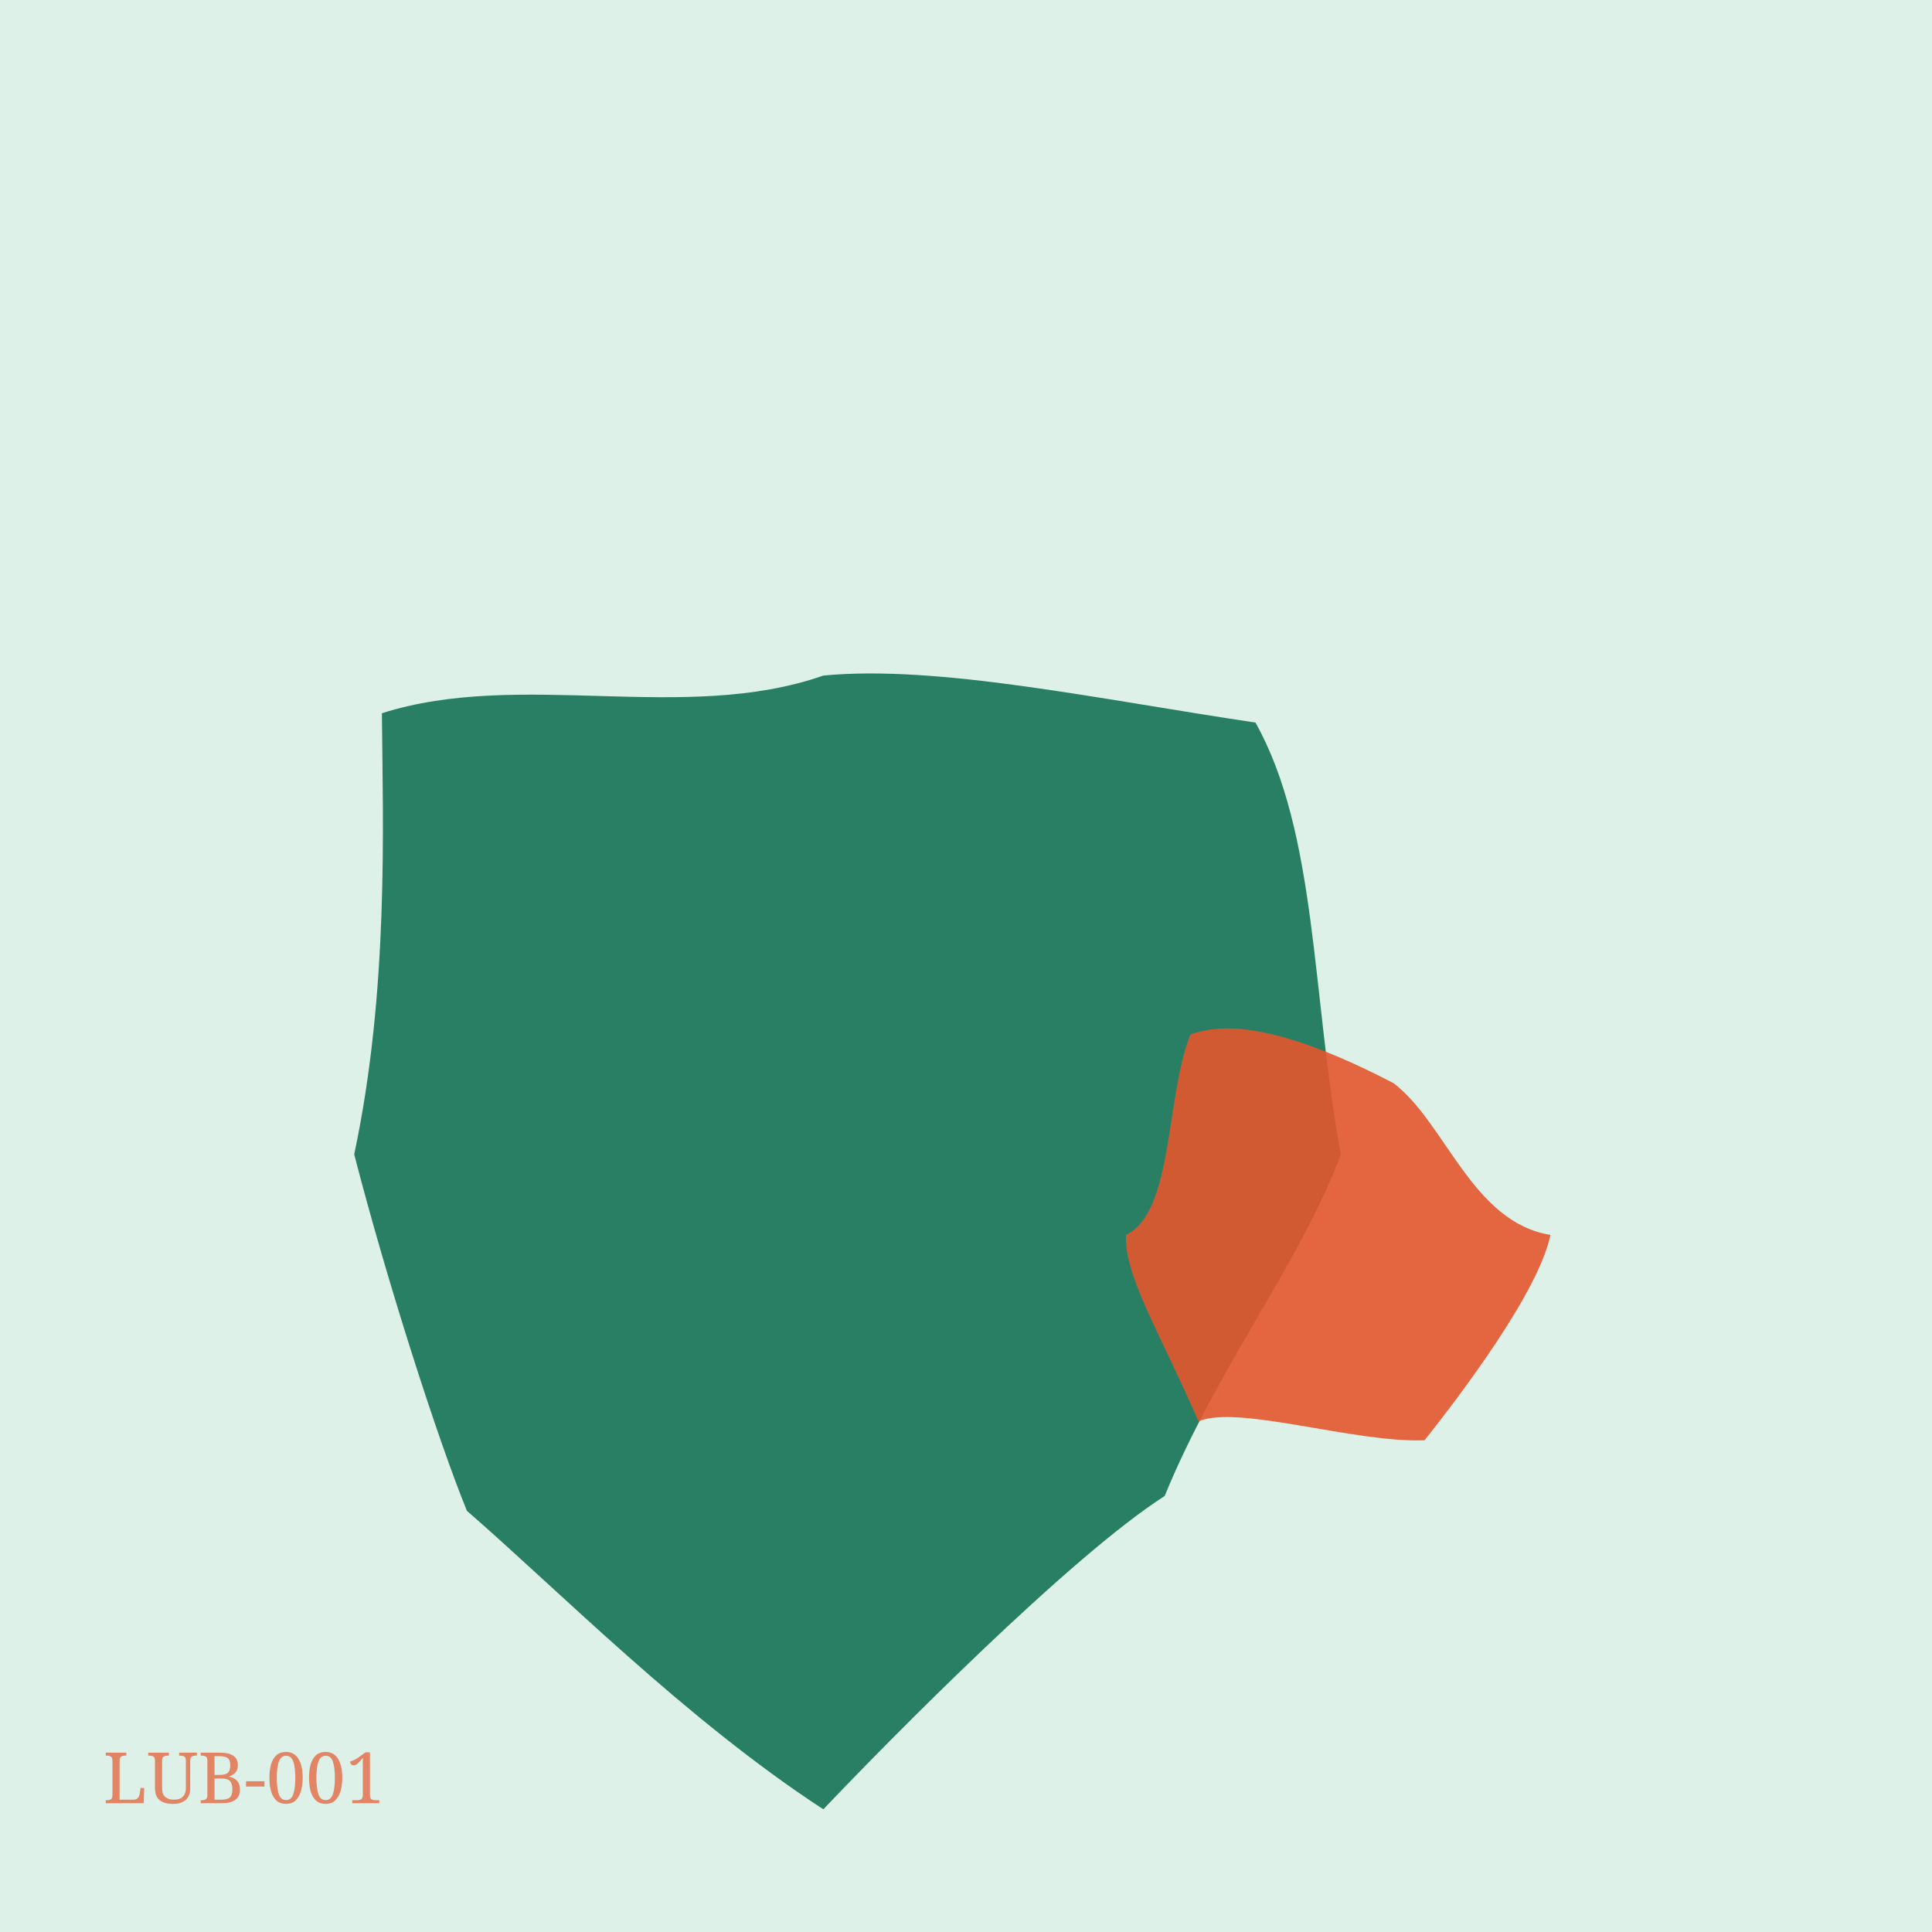
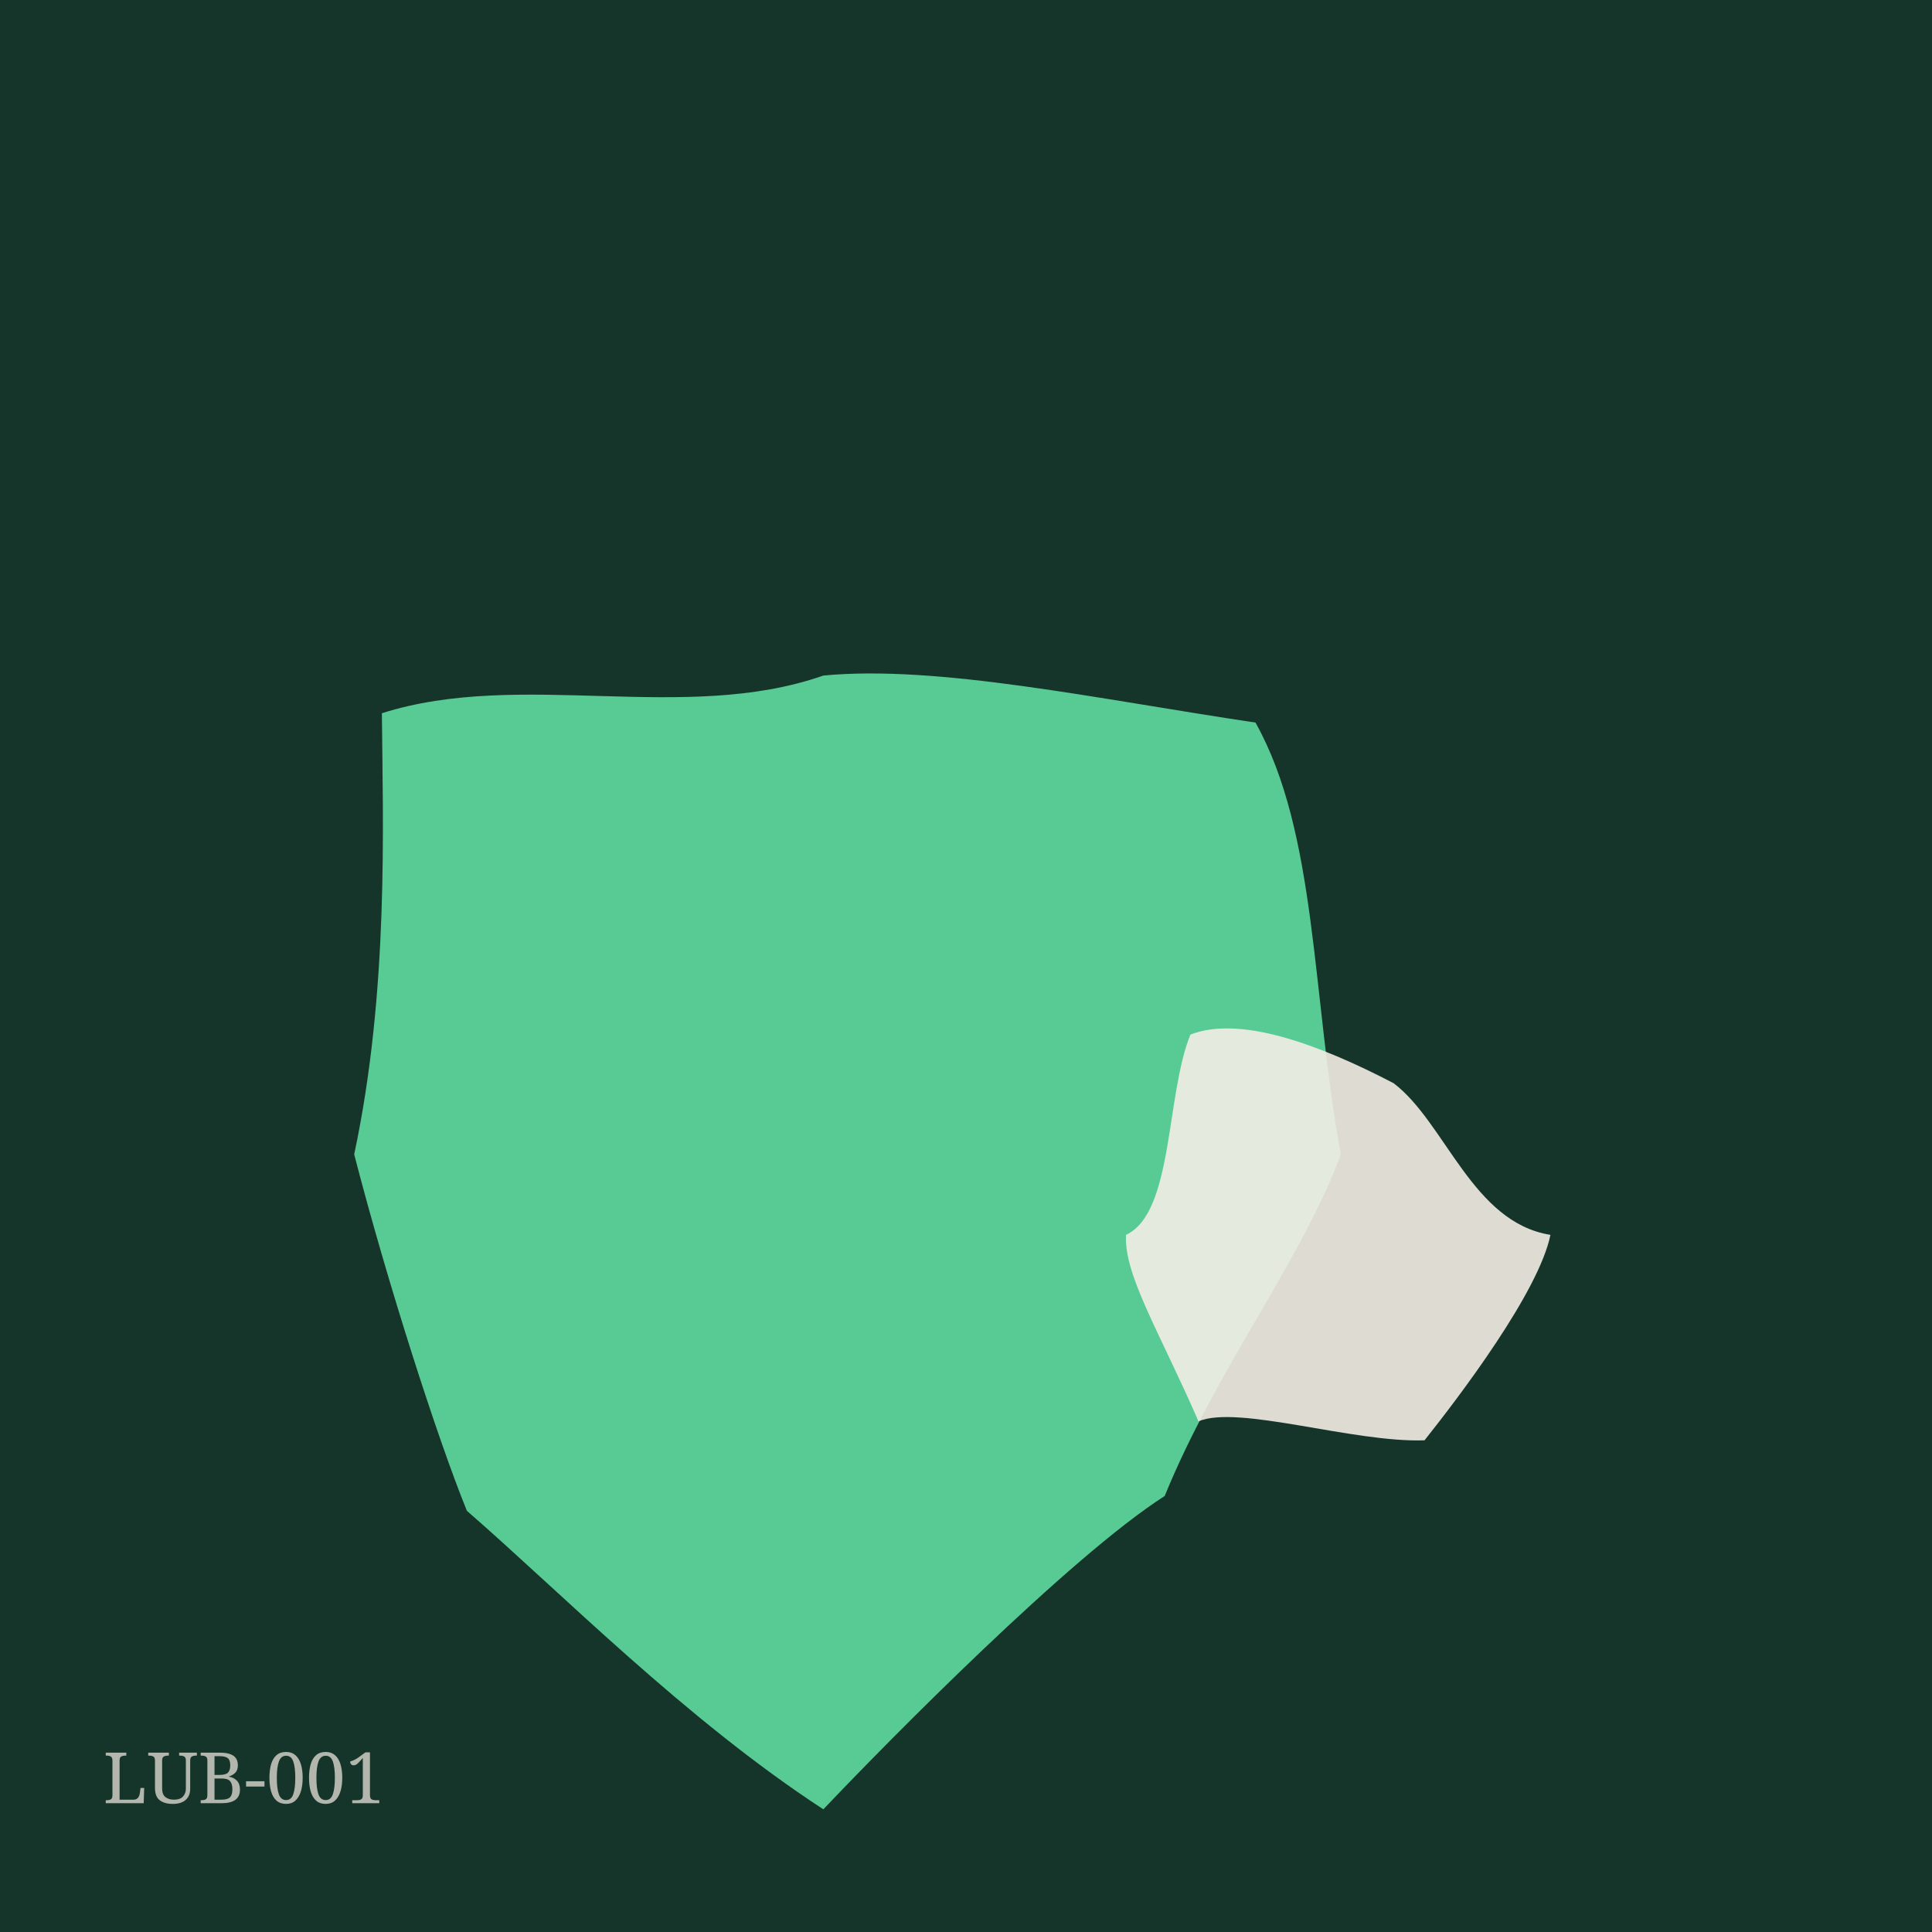
<svg xmlns="http://www.w3.org/2000/svg" viewBox="0 0 600 600" role="img" aria-label="LUB-001">
-   <rect width="600" height="600" fill="#DDF1E8" />
-   <path d="M 416.4 358.5 C 404.3 391.4, 377.9 424.9, 361.7 464.6 C 332.3 483.4, 275.8 540.7, 255.7 561.9 C 212.9 534.0, 173.9 494.3, 145.0 469.2 C 135.8 446.6, 120.2 398.0, 110.0 358.5 C 120.8 307.7, 118.9 256.3, 118.6 221.5 C 161.7 207.8, 212.6 224.9, 255.7 209.8 C 291.3 206.4, 340.8 217.1, 389.9 224.4 C 409.1 258.7, 407.3 308.8, 416.4 358.5 Z" fill="#1F7A5C" opacity="0.95" />
-   <path d="M 481.5 383.5 C 477.9 401.2, 453.3 433.6, 442.4 447.3 C 420.3 448.1, 384.5 436.2, 372.2 441.4 C 360.0 413.4, 349.0 395.9, 349.7 383.5 C 364.5 376.6, 362.0 340.1, 369.7 321.3 C 385.0 315.3, 409.4 324.2, 432.8 336.4 C 448.9 348.6, 457.2 379.6, 481.5 383.5 Z" fill="#E4572E" opacity="0.9" />
-   <text x="32" y="560" font-family="Georgia, serif" font-size="22" fill="#E4572E" opacity="0.7">LUB-001</text>
+   <rect width="600" height="600" fill="#16352A" />
+   <path d="M 416.4 358.5 C 404.3 391.4, 377.9 424.9, 361.7 464.6 C 332.3 483.4, 275.8 540.7, 255.7 561.9 C 212.9 534.0, 173.9 494.3, 145.0 469.2 C 135.8 446.6, 120.2 398.0, 110.0 358.5 C 120.8 307.7, 118.9 256.3, 118.6 221.5 C 161.7 207.8, 212.6 224.9, 255.7 209.8 C 291.3 206.4, 340.8 217.1, 389.9 224.4 C 409.1 258.7, 407.3 308.8, 416.4 358.5 Z" fill="#5BD39A" opacity="0.95" />
+   <path d="M 481.5 383.5 C 477.9 401.2, 453.3 433.6, 442.4 447.3 C 420.3 448.1, 384.5 436.2, 372.2 441.4 C 360.0 413.4, 349.0 395.9, 349.7 383.5 C 364.5 376.6, 362.0 340.1, 369.7 321.3 C 385.0 315.3, 409.4 324.2, 432.8 336.4 C 448.9 348.6, 457.2 379.6, 481.5 383.5 Z" fill="#F3EDE4" opacity="0.9" />
+   <text x="32" y="560" font-family="Georgia, serif" font-size="22" fill="#F3EDE4" opacity="0.7">LUB-001</text>
</svg>
